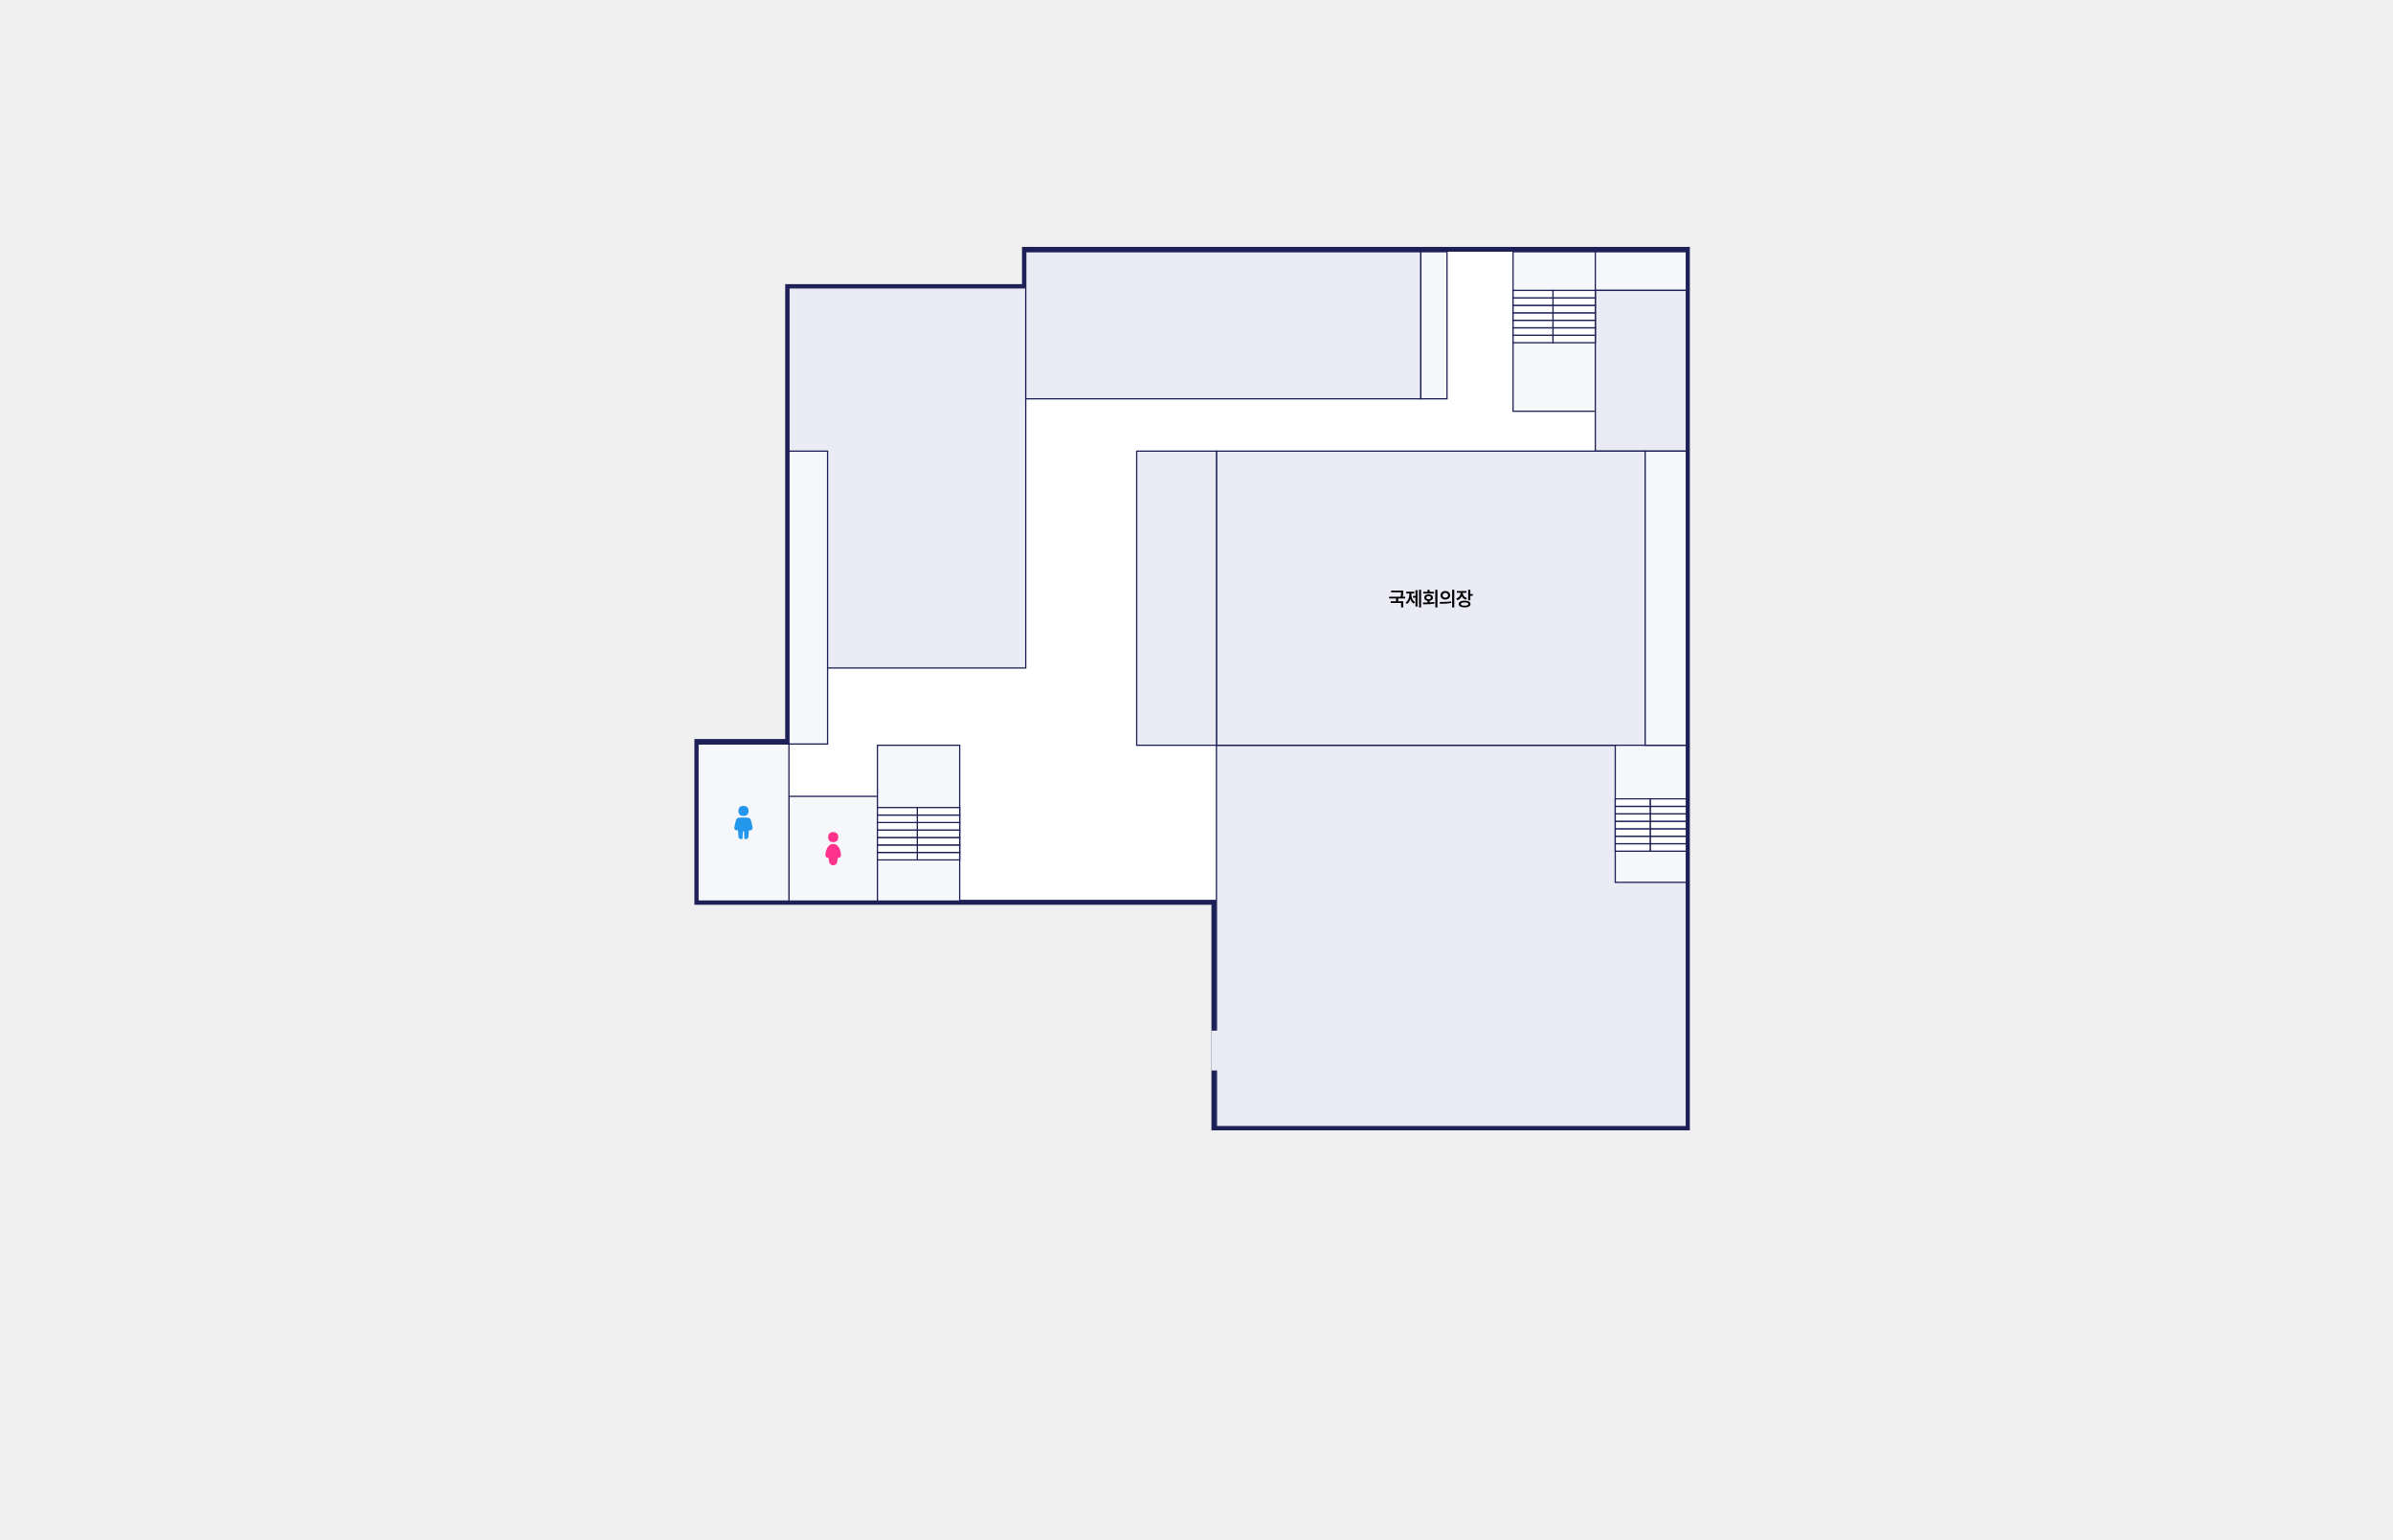
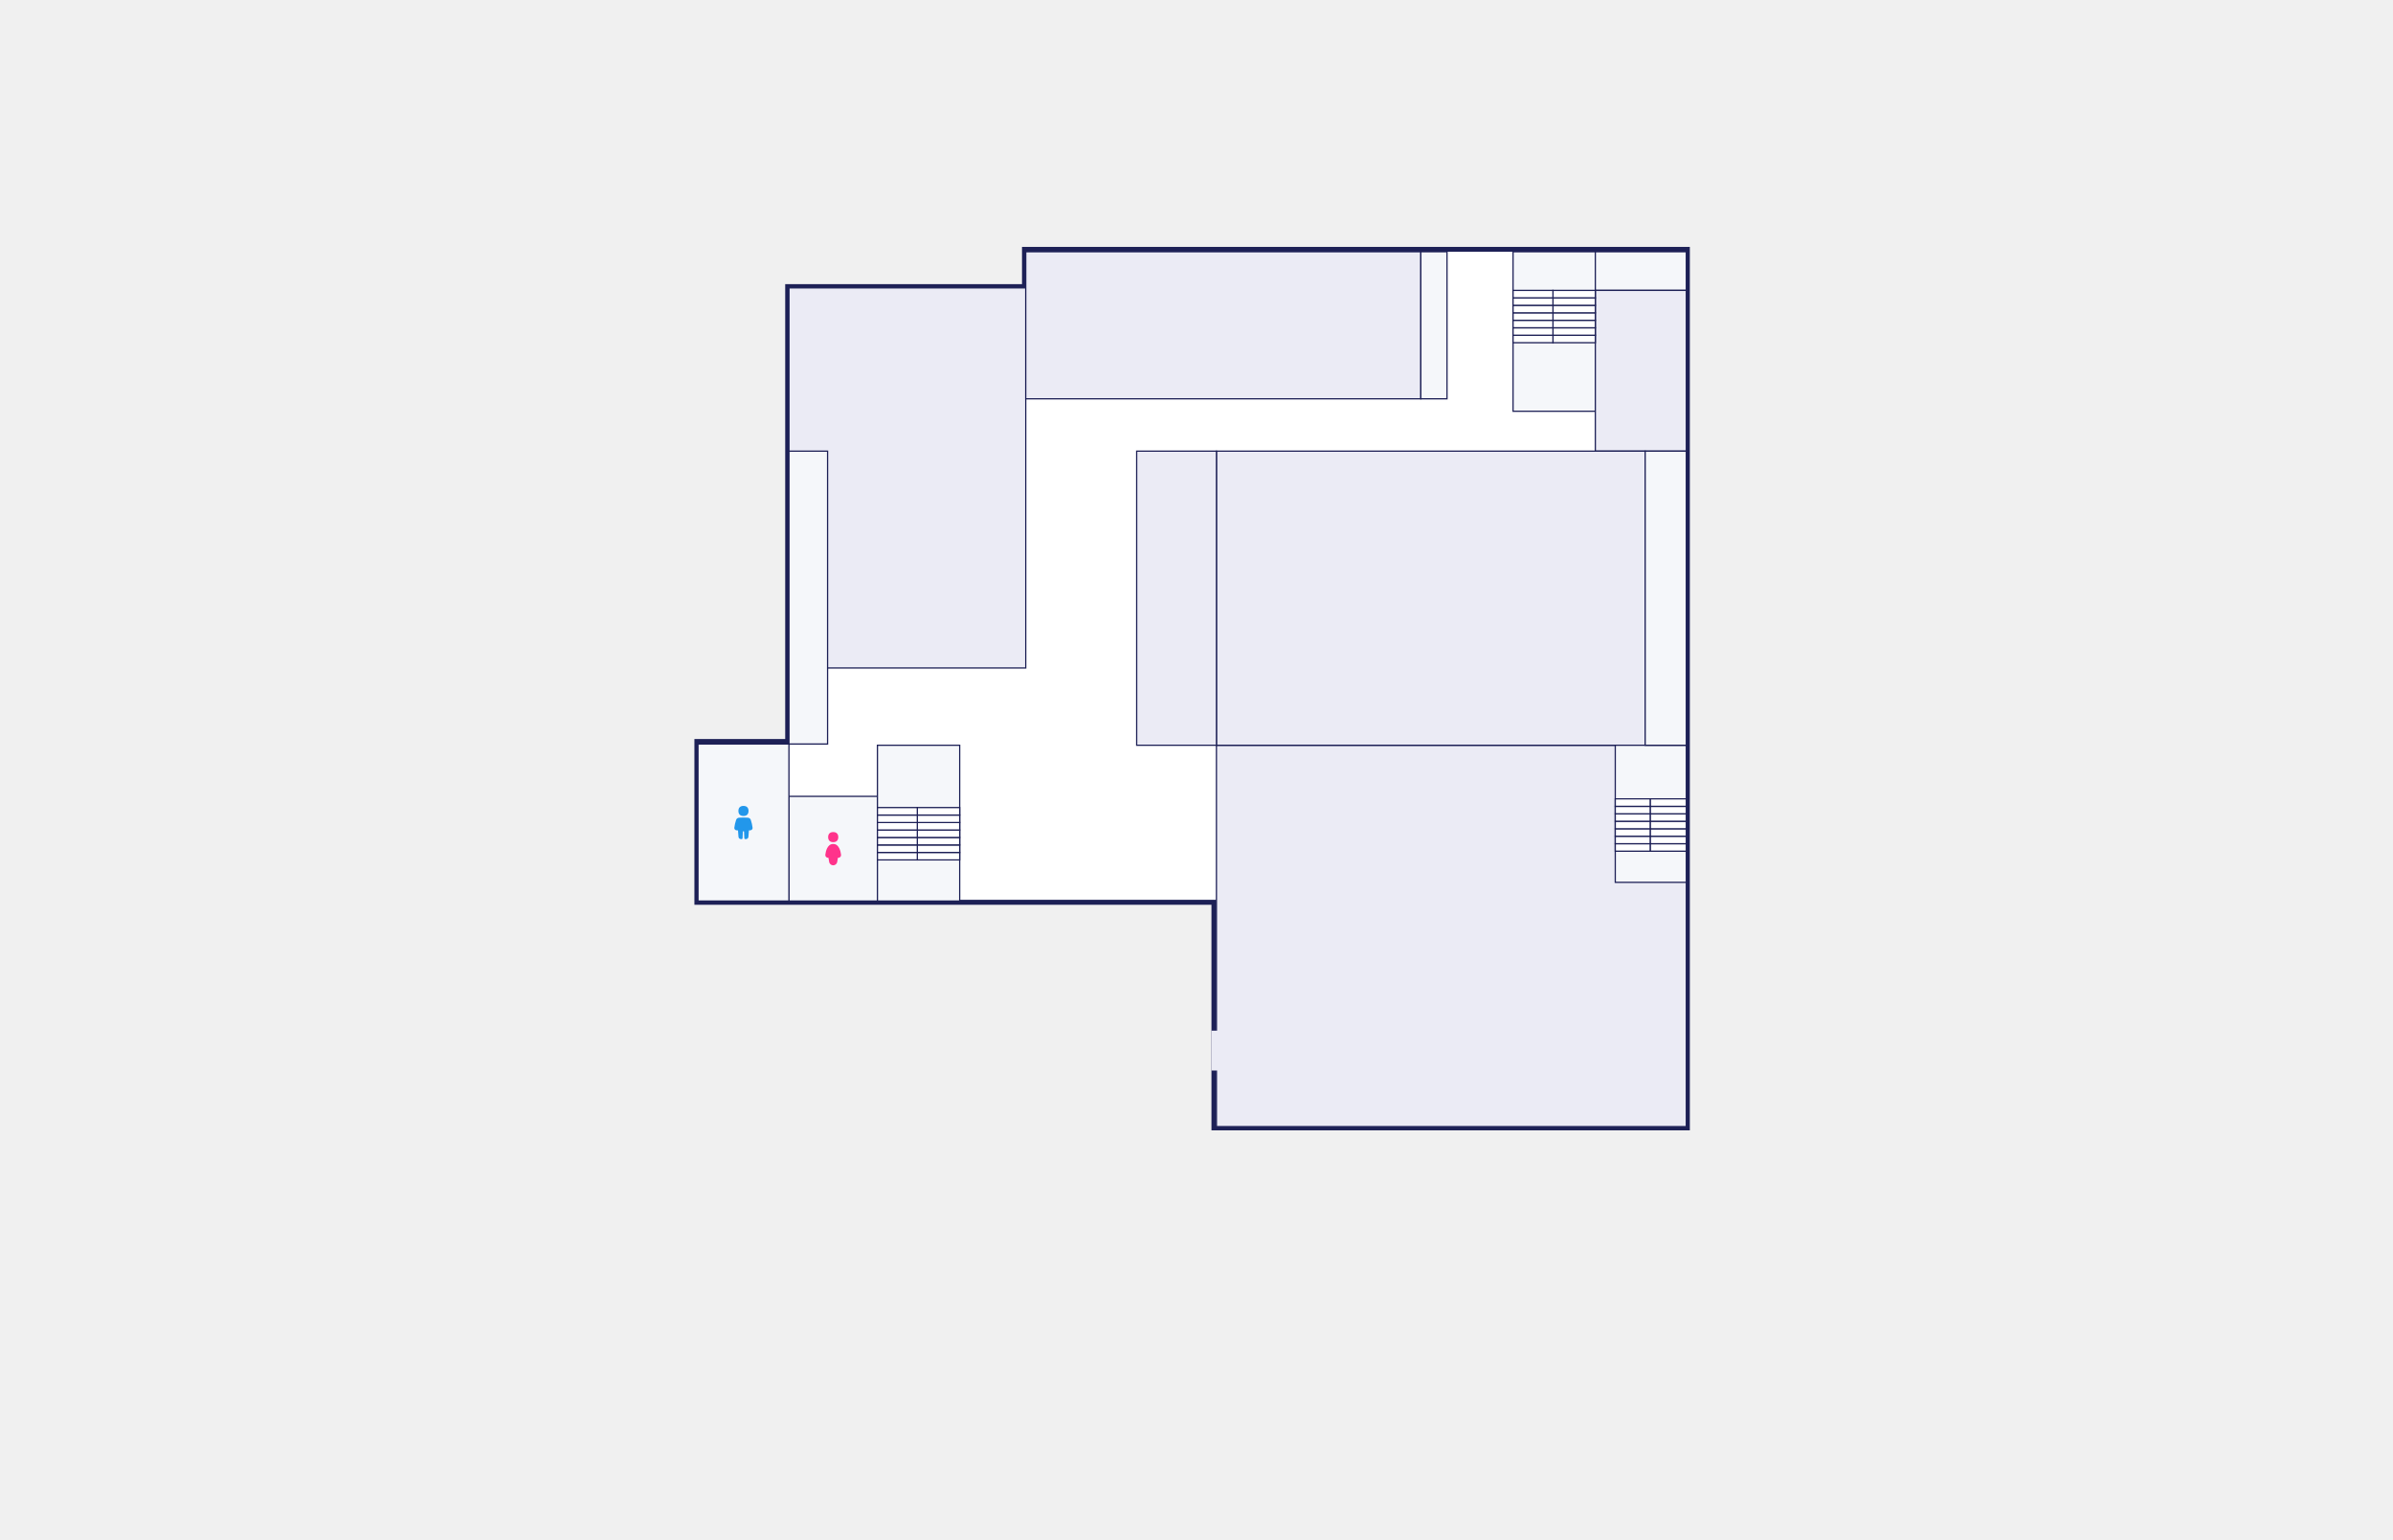
<svg xmlns="http://www.w3.org/2000/svg" width="1920" height="1235" viewBox="0 0 1920 1235" fill="none">
  <g>
    <g id="Union">
      <mask id="path-1-outside-1_1145_29927" maskUnits="userSpaceOnUse" x="557" y="198" width="799" height="709" fill="black">
        <rect fill="white" x="557" y="198" width="799" height="709" />
        <path d="M975 723L560 723L560 596L633 596L633 231L823 231L823 201L1353 201L1353 904L975 904L975 723Z" />
      </mask>
      <path d="M975 723L560 723L560 596L633 596L633 231L823 231L823 201L1353 201L1353 904L975 904L975 723Z" fill="white" />
      <path d="M975 723L978 723L978 720L975 720L975 723ZM560 723L557 723L557 726L560 726L560 723ZM560 596L560 593L557 593L557 596L560 596ZM633 596L633 599L636 599L636 596L633 596ZM633 231L633 228L630 228L630 231L633 231ZM823 231L823 234L826 234L826 231L823 231ZM823 201L823 198L820 198L820 201L823 201ZM1353 201L1356 201L1356 198L1353 198L1353 201ZM1353 904L1353 907L1356 907L1356 904L1353 904ZM975 904L972 904L972 907L975 907L975 904ZM975 723L975 720L560 720L560 723L560 726L975 726L975 723ZM560 723L563 723L563 596L560 596L557 596L557 723L560 723ZM560 596L560 599L633 599L633 596L633 593L560 593L560 596ZM633 596L636 596L636 231L633 231L630 231L630 596L633 596ZM633 231L633 234L823 234L823 231L823 228L633 228L633 231ZM823 231L826 231L826 201L823 201L820 201L820 231L823 231ZM823 201L823 204L1353 204L1353 201L1353 198L823 198L823 201ZM1353 201L1350 201L1350 904L1353 904L1356 904L1356 201L1353 201ZM1353 904L1353 901L975 901L975 904L975 907L1353 907L1353 904ZM975 904L978 904L978 723L975 723L972 723L972 904L975 904Z" fill="#1D2056" mask="url(#path-1-outside-1_1145_29927)" />
    </g>
    <g id="Union_2">
      <path d="M975 723L560 723L560 596L633 596L633 231L823 231L823 201L1353 201L1353 904L975 904L975 723Z" fill="white" />
      <path d="M975 723L976 723L976 722L975 722L975 723ZM560 723L559 723L559 724L560 724L560 723ZM560 596L560 595L559 595L559 596L560 596ZM633 596L633 597L634 597L634 596L633 596ZM633 231L633 230L632 230L632 231L633 231ZM823 231L823 232L824 232L824 231L823 231ZM823 201L823 200L822 200L822 201L823 201ZM1353 201L1354 201L1354 200L1353 200L1353 201ZM1353 904L1353 905L1354 905L1354 904L1353 904ZM975 904L974 904L974 905L975 905L975 904ZM975 723L975 722L560 722L560 723L560 724L975 724L975 723ZM560 723L561 723L561 596L560 596L559 596L559 723L560 723ZM560 596L560 597L633 597L633 596L633 595L560 595L560 596ZM633 596L634 596L634 231L633 231L632 231L632 596L633 596ZM633 231L633 232L823 232L823 231L823 230L633 230L633 231ZM823 231L824 231L824 201L823 201L822 201L822 231L823 231ZM823 201L823 202L1353 202L1353 201L1353 200L823 200L823 201ZM1353 201L1352 201L1352 904L1353 904L1354 904L1354 201L1353 201ZM1353 904L1353 903L975 903L975 904L975 905L1353 905L1353 904ZM975 904L976 904L976 723L975 723L974 723L974 904L975 904Z" fill="#1D2056" />
    </g>
    <rect id="Rectangle 240653313" x="1224" y="611" width="5" height="32" transform="rotate(90 1224 611)" fill="white" />
    <g id="room">
      <rect x="633" y="639" width="71" height="84" fill="#F5F7FA" />
      <rect x="633" y="639" width="71" height="84" stroke="#1D2056" />
      <g id="map_toilet_female">
        <path id="Vector" fill-rule="evenodd" clip-rule="evenodd" d="M668.5 677.209C667.247 677.209 666.238 677.603 665.419 678.276C664.61 678.936 664.007 679.851 663.521 680.862C662.816 682.325 662.376 684.182 662.181 685.883C662.028 687.245 663.151 688.312 664.458 688.312L664.723 688.312L665.253 691.584C665.377 692.351 665.772 693.049 666.366 693.552C666.961 694.056 667.716 694.333 668.496 694.333C669.277 694.333 670.032 694.056 670.627 693.552C671.221 693.049 671.616 692.351 671.74 691.584L672.272 688.312L672.542 688.312C673.849 688.312 674.973 687.245 674.82 685.883C674.624 684.182 674.184 682.325 673.48 680.862C672.994 679.851 672.391 678.938 671.582 678.274C670.762 677.603 669.754 677.207 668.5 677.207L668.5 677.209ZM672.581 671.71C672.581 674.296 671.116 675.752 668.516 675.752C665.913 675.752 664.449 674.296 664.449 671.71C664.449 669.121 665.913 667.666 668.516 667.666C671.118 667.666 672.581 669.121 672.581 671.71Z" fill="#FF338B" />
      </g>
    </g>
    <g id="room_2">
      <rect x="560" y="597" width="73" height="126" fill="#F5F7FA" />
      <rect x="560" y="597" width="73" height="126" stroke="#1D2056" />
      <g id="map_toilet_male">
        <path id="Vector_2" fill-rule="evenodd" clip-rule="evenodd" d="M592.93 656.126C593.757 656.059 594.93 656 596.501 656C598.072 656 599.245 656.059 600.071 656.126C601.158 656.213 602.053 656.912 602.395 657.912C603.086 659.945 603.564 662.041 603.821 664.167C603.95 665.262 603.102 666.207 601.98 666.276C601.654 666.295 601.285 666.316 600.88 666.335L600.487 671.477C600.416 672.408 599.696 673.185 598.719 673.281C598.539 673.298 598.347 673.316 598.147 673.331C598.028 673.34 597.909 673.325 597.796 673.288C597.683 673.251 597.58 673.192 597.491 673.115C597.402 673.038 597.33 672.944 597.28 672.84C597.229 672.735 597.201 672.622 597.196 672.506L596.973 667.297C596.97 667.222 596.937 667.152 596.881 667.1C596.825 667.048 596.751 667.019 596.674 667.019L596.326 667.019C596.249 667.019 596.175 667.048 596.119 667.1C596.064 667.152 596.031 667.223 596.028 667.298L595.805 672.506C595.801 672.622 595.772 672.735 595.722 672.84C595.671 672.944 595.599 673.038 595.51 673.115C595.422 673.192 595.318 673.251 595.205 673.288C595.092 673.325 594.973 673.34 594.854 673.331C594.663 673.316 594.473 673.299 594.282 673.28C593.306 673.185 592.585 672.408 592.513 671.477L592.121 666.335C591.716 666.316 591.349 666.296 591.02 666.276C589.898 666.207 589.05 665.262 589.18 664.167C589.437 662.041 589.915 659.946 590.606 657.913C590.948 656.912 591.843 656.213 592.93 656.126Z" fill="#2297EB" />
        <path id="Vector_3" d="M596.515 654.752C599.116 654.752 600.58 653.296 600.58 650.71C600.58 648.121 599.118 646.666 596.515 646.666C593.912 646.666 592.448 648.121 592.448 650.71C592.448 653.296 593.912 654.752 596.515 654.752Z" fill="#2297EB" />
      </g>
    </g>
    <g id="room_3">
      <path d="M1214 202L1280 202L1280 330L1214 330L1214 202Z" fill="#F5F7FA" />
      <path d="M1214 202L1214 201.5L1213.5 201.5L1213.5 202L1214 202ZM1280 202L1280.5 202L1280.5 201.5L1280 201.5L1280 202ZM1280 330L1280 330.5L1280.5 330.5L1280.5 330L1280 330ZM1214 330L1213.5 330L1213.5 330.5L1214 330.5L1214 330ZM1214 202L1214 202.5L1280 202.5L1280 202L1280 201.5L1214 201.5L1214 202ZM1280 202L1279.5 202L1279.5 330L1280 330L1280.5 330L1280.5 202L1280 202ZM1280 330L1280 329.5L1214 329.5L1214 330L1214 330.5L1280 330.5L1280 330ZM1214 330L1214.5 330L1214.5 202L1214 202L1213.5 202L1213.5 330L1214 330Z" fill="#1D2056" />
    </g>
    <g id="room_4">
      <path d="M704 598L770 598L770 723L704 723L704 598Z" fill="#F5F7FA" />
      <path d="M704 598L704 597.5L703.5 597.5L703.5 598L704 598ZM770 598L770.5 598L770.5 597.5L770 597.5L770 598ZM770 723L770 723.5L770.5 723.5L770.5 723L770 723ZM704 723L703.5 723L703.5 723.5L704 723.5L704 723ZM704 598L704 598.5L770 598.5L770 598L770 597.5L704 597.5L704 598ZM770 598L769.5 598L769.5 723L770 723L770.5 723L770.5 598L770 598ZM770 723L770 722.5L704 722.5L704 723L704 723.5L770 723.5L770 723ZM704 723L704.5 723L704.5 598L704 598L703.5 598L703.5 723L704 723Z" fill="#1D2056" />
    </g>
    <g id="room_5">
      <rect x="1280" y="202" width="73" height="31" fill="#F5F7FA" />
      <rect x="1280" y="202" width="73" height="31" stroke="#1D2056" />
    </g>
    <g id="room_6">
      <rect x="1280" y="233" width="73" height="129" fill="#EBEBF5" />
      <rect x="1280" y="233" width="73" height="129" stroke="#1D2056" />
    </g>
    <g id="room_7">
      <rect x="633" y="231" width="190" height="305" fill="#EBEBF5" />
      <rect x="633" y="231" width="190" height="305" stroke="#1D2056" />
    </g>
    <g id="room_8">
      <rect x="633" y="362" width="31" height="235" fill="#F5F7FA" />
      <rect x="633" y="362" width="31" height="235" stroke="#1D2056" />
    </g>
    <g id="room_9">
      <rect x="823" y="202" width="317" height="118" fill="#EBEBF5" />
      <rect x="823" y="202" width="317" height="118" stroke="#1D2056" />
    </g>
    <g id="room_10">
      <rect x="976" y="598" width="377" height="306" fill="#EBEBF5" />
      <rect x="976" y="598" width="377" height="306" stroke="#1D2056" />
    </g>
    <rect id="Rectangle 240653344" x="972" y="827" width="5" height="32" fill="#EBEBF5" />
    <g id="room_11">
      <rect x="976" y="362" width="344" height="236" fill="#EBEBF5" />
      <rect x="976" y="362" width="344" height="236" stroke="#1D2056" />
-       <path id="êµ­ì íìì¥" d="M1125.21 475.305L1116.13 475.305L1116.13 473.914L1125.21 473.914L1125.21 475.305ZM1127.45 480.227L1114.55 480.227L1114.55 478.836L1127.45 478.836L1127.45 480.227ZM1121.84 482.914L1120.1 482.914L1120.1 479.797L1121.84 479.797L1121.84 482.914ZM1125.87 474.992C1125.87 475.82 1125.84 476.57 1125.79 477.242C1125.74 477.909 1125.62 478.667 1125.42 479.516L1123.7 479.32C1123.83 478.747 1123.93 478.208 1123.99 477.703C1124.05 477.198 1124.09 476.758 1124.11 476.383C1124.12 476.003 1124.13 475.539 1124.13 474.992L1124.13 473.914L1125.87 473.914L1125.87 474.992ZM1125.91 487.375L1124.16 487.375L1124.16 483.82L1115.84 483.82L1115.84 482.438L1125.91 482.438L1125.91 487.375ZM1140.19 487.375L1138.55 487.375L1138.55 473.266L1140.19 473.266L1140.19 487.375ZM1136.17 479.594L1133.66 479.594L1133.66 478.195L1136.17 478.195L1136.17 479.594ZM1137.32 486.703L1135.69 486.703L1135.69 473.539L1137.32 473.539L1137.32 486.703ZM1132.06 477.133C1132.06 478.206 1131.94 479.232 1131.69 480.211C1131.46 481.185 1131.1 482.063 1130.62 482.844C1130.15 483.625 1129.56 484.232 1128.86 484.664L1127.79 483.383C1128.45 482.977 1129 482.445 1129.44 481.789C1129.89 481.128 1130.21 480.398 1130.42 479.602C1130.63 478.805 1130.73 477.982 1130.73 477.133L1130.73 475.531L1132.06 475.531L1132.06 477.133ZM1132.41 477.133C1132.41 477.956 1132.5 478.747 1132.7 479.508C1132.91 480.268 1133.22 480.958 1133.66 481.578C1134.09 482.193 1134.63 482.688 1135.28 483.063L1134.26 484.336C1133.55 483.914 1132.96 483.336 1132.49 482.602C1132.03 481.867 1131.68 481.034 1131.45 480.102C1131.23 479.169 1131.12 478.18 1131.12 477.133L1131.12 475.531L1132.41 475.531L1132.41 477.133ZM1134.69 476.188L1128.28 476.188L1128.28 474.781L1134.69 474.781L1134.69 476.188ZM1147.09 484.109L1145.35 484.109L1145.35 481.805L1147.09 481.805L1147.09 484.109ZM1153.31 487.375L1151.59 487.375L1151.59 473.266L1153.31 473.266L1153.31 487.375ZM1142.46 483.469C1144.12 483.458 1145.61 483.424 1146.95 483.367C1148.28 483.31 1149.55 483.203 1150.77 483.047L1150.88 484.344C1149.51 484.573 1148.09 484.724 1146.62 484.797C1145.17 484.87 1143.58 484.906 1141.86 484.906L1141.62 483.469L1142.46 483.469ZM1150.51 476.273L1141.91 476.273L1141.91 474.898L1150.51 474.898L1150.51 476.273ZM1146.2 476.914C1146.89 476.914 1147.5 477.026 1148.02 477.25C1148.55 477.469 1148.97 477.779 1149.26 478.18C1149.55 478.576 1149.7 479.034 1149.7 479.555C1149.7 480.076 1149.55 480.534 1149.26 480.93C1148.97 481.32 1148.55 481.628 1148.02 481.852C1147.5 482.07 1146.89 482.18 1146.2 482.18C1145.53 482.18 1144.92 482.07 1144.4 481.852C1143.87 481.633 1143.46 481.326 1143.17 480.93C1142.88 480.534 1142.73 480.076 1142.73 479.555C1142.73 479.034 1142.88 478.576 1143.17 478.18C1143.46 477.779 1143.87 477.469 1144.4 477.25C1144.92 477.026 1145.53 476.914 1146.2 476.914ZM1146.2 478.242C1145.85 478.242 1145.53 478.294 1145.26 478.398C1144.98 478.503 1144.77 478.654 1144.61 478.852C1144.45 479.049 1144.37 479.284 1144.37 479.555C1144.37 479.82 1144.45 480.052 1144.61 480.25C1144.77 480.443 1144.98 480.591 1145.26 480.695C1145.53 480.794 1145.85 480.844 1146.2 480.844C1146.57 480.844 1146.89 480.794 1147.16 480.695C1147.45 480.596 1147.66 480.448 1147.81 480.25C1147.96 480.052 1148.04 479.82 1148.04 479.555C1148.04 479.284 1147.96 479.049 1147.81 478.852C1147.66 478.654 1147.45 478.503 1147.16 478.398C1146.89 478.294 1146.57 478.242 1146.2 478.242ZM1147.09 475.672L1145.35 475.672L1145.35 473.313L1147.09 473.313L1147.09 475.672ZM1159.65 474.234C1160.39 474.234 1161.05 474.38 1161.64 474.672C1162.23 474.964 1162.69 475.37 1163.02 475.891C1163.36 476.406 1163.52 476.995 1163.52 477.656C1163.52 478.318 1163.36 478.909 1163.02 479.43C1162.69 479.945 1162.23 480.349 1161.64 480.641C1161.06 480.932 1160.39 481.078 1159.65 481.078C1158.92 481.078 1158.26 480.932 1157.66 480.641C1157.07 480.349 1156.6 479.945 1156.27 479.43C1155.93 478.909 1155.77 478.318 1155.77 477.656C1155.77 476.995 1155.93 476.406 1156.27 475.891C1156.6 475.37 1157.07 474.964 1157.66 474.672C1158.26 474.38 1158.92 474.234 1159.65 474.234ZM1159.65 475.742C1159.24 475.742 1158.87 475.82 1158.54 475.977C1158.21 476.133 1157.95 476.357 1157.77 476.648C1157.58 476.935 1157.48 477.271 1157.48 477.656C1157.48 478.042 1157.58 478.378 1157.77 478.664C1157.95 478.951 1158.21 479.174 1158.54 479.336C1158.87 479.492 1159.24 479.57 1159.65 479.57C1160.07 479.57 1160.45 479.492 1160.77 479.336C1161.1 479.174 1161.36 478.951 1161.54 478.664C1161.73 478.378 1161.82 478.042 1161.82 477.656C1161.82 477.271 1161.73 476.935 1161.54 476.648C1161.36 476.357 1161.1 476.133 1160.77 475.977C1160.45 475.82 1160.07 475.742 1159.65 475.742ZM1166.82 487.414L1165.1 487.414L1165.1 473.266L1166.82 473.266L1166.82 487.414ZM1155.13 483.031C1156.28 483.026 1157.33 483.013 1158.27 482.992C1159.2 482.971 1160.2 482.93 1161.26 482.867C1162.32 482.799 1163.31 482.698 1164.25 482.563L1164.38 483.828C1163.41 484.005 1162.4 484.141 1161.35 484.234C1160.3 484.328 1159.32 484.388 1158.4 484.414C1157.48 484.44 1156.46 484.453 1155.34 484.453L1155.13 483.031ZM1173.31 475.82C1173.31 476.711 1173.15 477.547 1172.84 478.328C1172.54 479.104 1172.08 479.781 1171.48 480.359C1170.88 480.932 1170.15 481.365 1169.3 481.656L1168.41 480.273C1169.15 480.029 1169.78 479.68 1170.3 479.227C1170.82 478.768 1171.22 478.247 1171.48 477.664C1171.76 477.076 1171.89 476.461 1171.89 475.82L1171.89 474.82L1173.31 474.82L1173.31 475.82ZM1173.64 475.813C1173.64 476.396 1173.77 476.953 1174.02 477.484C1174.27 478.01 1174.64 478.479 1175.13 478.891C1175.63 479.297 1176.24 479.612 1176.95 479.836L1176.13 481.203C1175.3 480.938 1174.59 480.539 1174 480.008C1173.42 479.477 1172.97 478.852 1172.67 478.133C1172.37 477.414 1172.22 476.641 1172.22 475.813L1172.22 474.82L1173.64 474.82L1173.64 475.813ZM1176.57 475.648L1168.91 475.648L1168.91 474.25L1176.57 474.25L1176.57 475.648ZM1179.71 481.688L1177.98 481.688L1177.98 473.266L1179.71 473.266L1179.71 481.688ZM1181.69 478.078L1179.22 478.078L1179.22 476.648L1181.69 476.648L1181.69 478.078ZM1175.12 482C1176.09 482 1176.93 482.104 1177.64 482.313C1178.35 482.521 1178.9 482.828 1179.27 483.234C1179.65 483.635 1179.84 484.115 1179.84 484.672C1179.84 485.229 1179.65 485.711 1179.27 486.117C1178.9 486.523 1178.35 486.833 1177.64 487.047C1176.93 487.26 1176.09 487.367 1175.12 487.367C1174.14 487.367 1173.29 487.26 1172.57 487.047C1171.85 486.833 1171.3 486.523 1170.91 486.117C1170.52 485.711 1170.33 485.229 1170.33 484.672C1170.33 484.115 1170.52 483.635 1170.91 483.234C1171.29 482.828 1171.84 482.521 1172.56 482.313C1173.29 482.104 1174.14 482 1175.12 482ZM1175.12 483.359C1174.48 483.359 1173.93 483.409 1173.47 483.508C1173.02 483.602 1172.67 483.747 1172.43 483.945C1172.2 484.143 1172.08 484.385 1172.08 484.672C1172.08 484.953 1172.2 485.195 1172.43 485.398C1172.67 485.602 1173.02 485.755 1173.47 485.859C1173.92 485.958 1174.47 486.008 1175.12 486.008C1175.77 486.008 1176.32 485.958 1176.77 485.859C1177.22 485.755 1177.56 485.602 1177.79 485.398C1178.02 485.195 1178.13 484.953 1178.13 484.672C1178.13 484.385 1178.02 484.143 1177.79 483.945C1177.56 483.747 1177.22 483.602 1176.77 483.508C1176.31 483.409 1175.76 483.359 1175.12 483.359Z" fill="black" />
    </g>
    <g id="room_12">
      <rect x="912" y="362" width="64" height="236" fill="#EBEBF5" />
      <rect x="912" y="362" width="64" height="236" stroke="#1D2056" />
    </g>
    <g id="room_13">
      <rect x="1296" y="598" width="57" height="110" fill="#F5F7FA" />
      <rect x="1296" y="598" width="57" height="110" stroke="#1D2056" />
    </g>
    <g id="room_14">
      <rect x="1320" y="362" width="33" height="236" fill="#F5F7FA" />
      <rect x="1320" y="362" width="33" height="236" stroke="#1D2056" />
    </g>
    <g id="room_15">
      <rect x="1161" y="320" width="21" height="118" transform="rotate(-180 1161 320)" fill="#F5F7FA" />
      <rect x="1161" y="320" width="21" height="118" transform="rotate(-180 1161 320)" stroke="#1D2056" />
    </g>
    <g id="Frame 2087332188">
      <g id="stair">
        <rect id="Rectangle 240653086" x="1246" y="275" width="6" height="34" transform="rotate(-90 1246 275)" fill="white" stroke="#1D2056" />
      </g>
      <g id="stair_2">
        <rect id="Rectangle 240653086_2" x="1246" y="269" width="6" height="34" transform="rotate(-90 1246 269)" fill="white" stroke="#1D2056" />
      </g>
      <g id="stair_3">
        <rect id="Rectangle 240653086_3" x="1246" y="263" width="6" height="34" transform="rotate(-90 1246 263)" fill="white" stroke="#1D2056" />
      </g>
      <g id="stair_4">
        <rect id="Rectangle 240653086_4" x="1246" y="257" width="6" height="34" transform="rotate(-90 1246 257)" fill="white" stroke="#1D2056" />
      </g>
      <g id="stair_5">
        <rect id="Rectangle 240653086_5" x="1246" y="251" width="6" height="34" transform="rotate(-90 1246 251)" fill="white" stroke="#1D2056" />
      </g>
      <g id="stair_6">
        <rect id="Rectangle 240653086_6" x="1246" y="245" width="6" height="34" transform="rotate(-90 1246 245)" fill="white" stroke="#1D2056" />
      </g>
      <g id="stair_7">
        <rect id="Rectangle 240653086_7" x="1246" y="239" width="6" height="34" transform="rotate(-90 1246 239)" fill="white" stroke="#1D2056" />
      </g>
    </g>
    <g id="Frame 2087332194">
      <g id="stair_8">
        <rect id="Rectangle 240653086_8" x="1324" y="683" width="6" height="29" transform="rotate(-90 1324 683)" fill="white" stroke="#1D2056" />
      </g>
      <g id="stair_9">
        <rect id="Rectangle 240653086_9" x="1324" y="677" width="6" height="29" transform="rotate(-90 1324 677)" fill="white" stroke="#1D2056" />
      </g>
      <g id="stair_10">
        <rect id="Rectangle 240653086_10" x="1324" y="671" width="6" height="29" transform="rotate(-90 1324 671)" fill="white" stroke="#1D2056" />
      </g>
      <g id="stair_11">
        <rect id="Rectangle 240653086_11" x="1324" y="665" width="6" height="29" transform="rotate(-90 1324 665)" fill="white" stroke="#1D2056" />
      </g>
      <g id="stair_12">
        <rect id="Rectangle 240653086_12" x="1324" y="659" width="6" height="29" transform="rotate(-90 1324 659)" fill="white" stroke="#1D2056" />
      </g>
      <g id="stair_13">
        <rect id="Rectangle 240653086_13" x="1324" y="653" width="6" height="29" transform="rotate(-90 1324 653)" fill="white" stroke="#1D2056" />
      </g>
      <g id="stair_14">
        <rect id="Rectangle 240653086_14" x="1324" y="647" width="6" height="29" transform="rotate(-90 1324 647)" fill="white" stroke="#1D2056" />
      </g>
    </g>
    <g id="Frame 2087332192">
      <g id="stair_15">
        <rect id="Rectangle 240653086_15" x="736" y="690" width="6" height="34" transform="rotate(-90 736 690)" fill="white" stroke="#1D2056" />
      </g>
      <g id="stair_16">
        <rect id="Rectangle 240653086_16" x="736" y="684" width="6" height="34" transform="rotate(-90 736 684)" fill="white" stroke="#1D2056" />
      </g>
      <g id="stair_17">
        <rect id="Rectangle 240653086_17" x="736" y="678" width="6" height="34" transform="rotate(-90 736 678)" fill="white" stroke="#1D2056" />
      </g>
      <g id="stair_18">
        <rect id="Rectangle 240653086_18" x="736" y="672" width="6" height="34" transform="rotate(-90 736 672)" fill="white" stroke="#1D2056" />
      </g>
      <g id="stair_19">
        <rect id="Rectangle 240653086_19" x="736" y="666" width="6" height="34" transform="rotate(-90 736 666)" fill="white" stroke="#1D2056" />
      </g>
      <g id="stair_20">
        <rect id="Rectangle 240653086_20" x="736" y="660" width="6" height="34" transform="rotate(-90 736 660)" fill="white" stroke="#1D2056" />
      </g>
      <g id="stair_21">
        <rect id="Rectangle 240653086_21" x="736" y="654" width="6" height="34" transform="rotate(-90 736 654)" fill="white" stroke="#1D2056" />
      </g>
    </g>
    <g id="Frame 2087332191">
      <g id="stair_22">
        <rect id="Rectangle 240653086_22" x="1214" y="275" width="6" height="32" transform="rotate(-90 1214 275)" fill="white" stroke="#1D2056" />
      </g>
      <g id="stair_23">
        <rect id="Rectangle 240653086_23" x="1214" y="269" width="6" height="32" transform="rotate(-90 1214 269)" fill="white" stroke="#1D2056" />
      </g>
      <g id="stair_24">
        <rect id="Rectangle 240653086_24" x="1214" y="263" width="6" height="32" transform="rotate(-90 1214 263)" fill="white" stroke="#1D2056" />
      </g>
      <g id="stair_25">
        <rect id="Rectangle 240653086_25" x="1214" y="257" width="6" height="32" transform="rotate(-90 1214 257)" fill="white" stroke="#1D2056" />
      </g>
      <g id="stair_26">
        <rect id="Rectangle 240653086_26" x="1214" y="251" width="6" height="32" transform="rotate(-90 1214 251)" fill="white" stroke="#1D2056" />
      </g>
      <g id="stair_27">
        <rect id="Rectangle 240653086_27" x="1214" y="245" width="6" height="32" transform="rotate(-90 1214 245)" fill="white" stroke="#1D2056" />
      </g>
      <g id="stair_28">
        <rect id="Rectangle 240653086_28" x="1214" y="239" width="6" height="32" transform="rotate(-90 1214 239)" fill="white" stroke="#1D2056" />
      </g>
    </g>
    <g id="Frame 2087332195">
      <g id="stair_29">
        <rect id="Rectangle 240653086_29" x="1296" y="683" width="6" height="28" transform="rotate(-90 1296 683)" fill="white" stroke="#1D2056" />
      </g>
      <g id="stair_30">
        <rect id="Rectangle 240653086_30" x="1296" y="677" width="6" height="28" transform="rotate(-90 1296 677)" fill="white" stroke="#1D2056" />
      </g>
      <g id="stair_31">
        <rect id="Rectangle 240653086_31" x="1296" y="671" width="6" height="28" transform="rotate(-90 1296 671)" fill="white" stroke="#1D2056" />
      </g>
      <g id="stair_32">
        <rect id="Rectangle 240653086_32" x="1296" y="665" width="6" height="28" transform="rotate(-90 1296 665)" fill="white" stroke="#1D2056" />
      </g>
      <g id="stair_33">
        <rect id="Rectangle 240653086_33" x="1296" y="659" width="6" height="28" transform="rotate(-90 1296 659)" fill="white" stroke="#1D2056" />
      </g>
      <g id="stair_34">
        <rect id="Rectangle 240653086_34" x="1296" y="653" width="6" height="28" transform="rotate(-90 1296 653)" fill="white" stroke="#1D2056" />
      </g>
      <g id="stair_35">
        <rect id="Rectangle 240653086_35" x="1296" y="647" width="6" height="28" transform="rotate(-90 1296 647)" fill="white" stroke="#1D2056" />
      </g>
    </g>
    <g id="Frame 2087332193">
      <g id="stair_36">
        <rect id="Rectangle 240653086_36" x="704" y="690" width="6" height="32" transform="rotate(-90 704 690)" fill="white" stroke="#1D2056" />
      </g>
      <g id="stair_37">
        <rect id="Rectangle 240653086_37" x="704" y="684" width="6" height="32" transform="rotate(-90 704 684)" fill="white" stroke="#1D2056" />
      </g>
      <g id="stair_38">
        <rect id="Rectangle 240653086_38" x="704" y="678" width="6" height="32" transform="rotate(-90 704 678)" fill="white" stroke="#1D2056" />
      </g>
      <g id="stair_39">
        <rect id="Rectangle 240653086_39" x="704" y="672" width="6" height="32" transform="rotate(-90 704 672)" fill="white" stroke="#1D2056" />
      </g>
      <g id="stair_40">
        <rect id="Rectangle 240653086_40" x="704" y="666" width="6" height="32" transform="rotate(-90 704 666)" fill="white" stroke="#1D2056" />
      </g>
      <g id="stair_41">
        <rect id="Rectangle 240653086_41" x="704" y="660" width="6" height="32" transform="rotate(-90 704 660)" fill="white" stroke="#1D2056" />
      </g>
      <g id="stair_42">
        <rect id="Rectangle 240653086_42" x="704" y="654" width="6" height="32" transform="rotate(-90 704 654)" fill="white" stroke="#1D2056" />
      </g>
    </g>
  </g>
  <defs>
    <clipPath id="clip0_1145_29927">
      <rect width="32" height="32" fill="white" transform="translate(1230 238.236)" />
    </clipPath>
    <clipPath id="clip1_1145_29927">
      <rect width="32" height="32" fill="white" transform="translate(1308 646)" />
    </clipPath>
    <clipPath id="clip2_1145_29927">
      <rect width="32" height="32" fill="white" transform="translate(720 653.236)" />
    </clipPath>
    <clipPath id="clip3_1145_29927">
      <rect width="32" height="32" fill="white" transform="translate(782 679)" />
    </clipPath>
    <clipPath id="clip4_1145_29927">
      <rect width="32" height="32" fill="white" transform="translate(782 625)" />
    </clipPath>
    <clipPath id="clip5_1145_29927">
      <rect width="32" height="32" fill="white" transform="translate(1172 211)" />
    </clipPath>
  </defs>
</svg>
